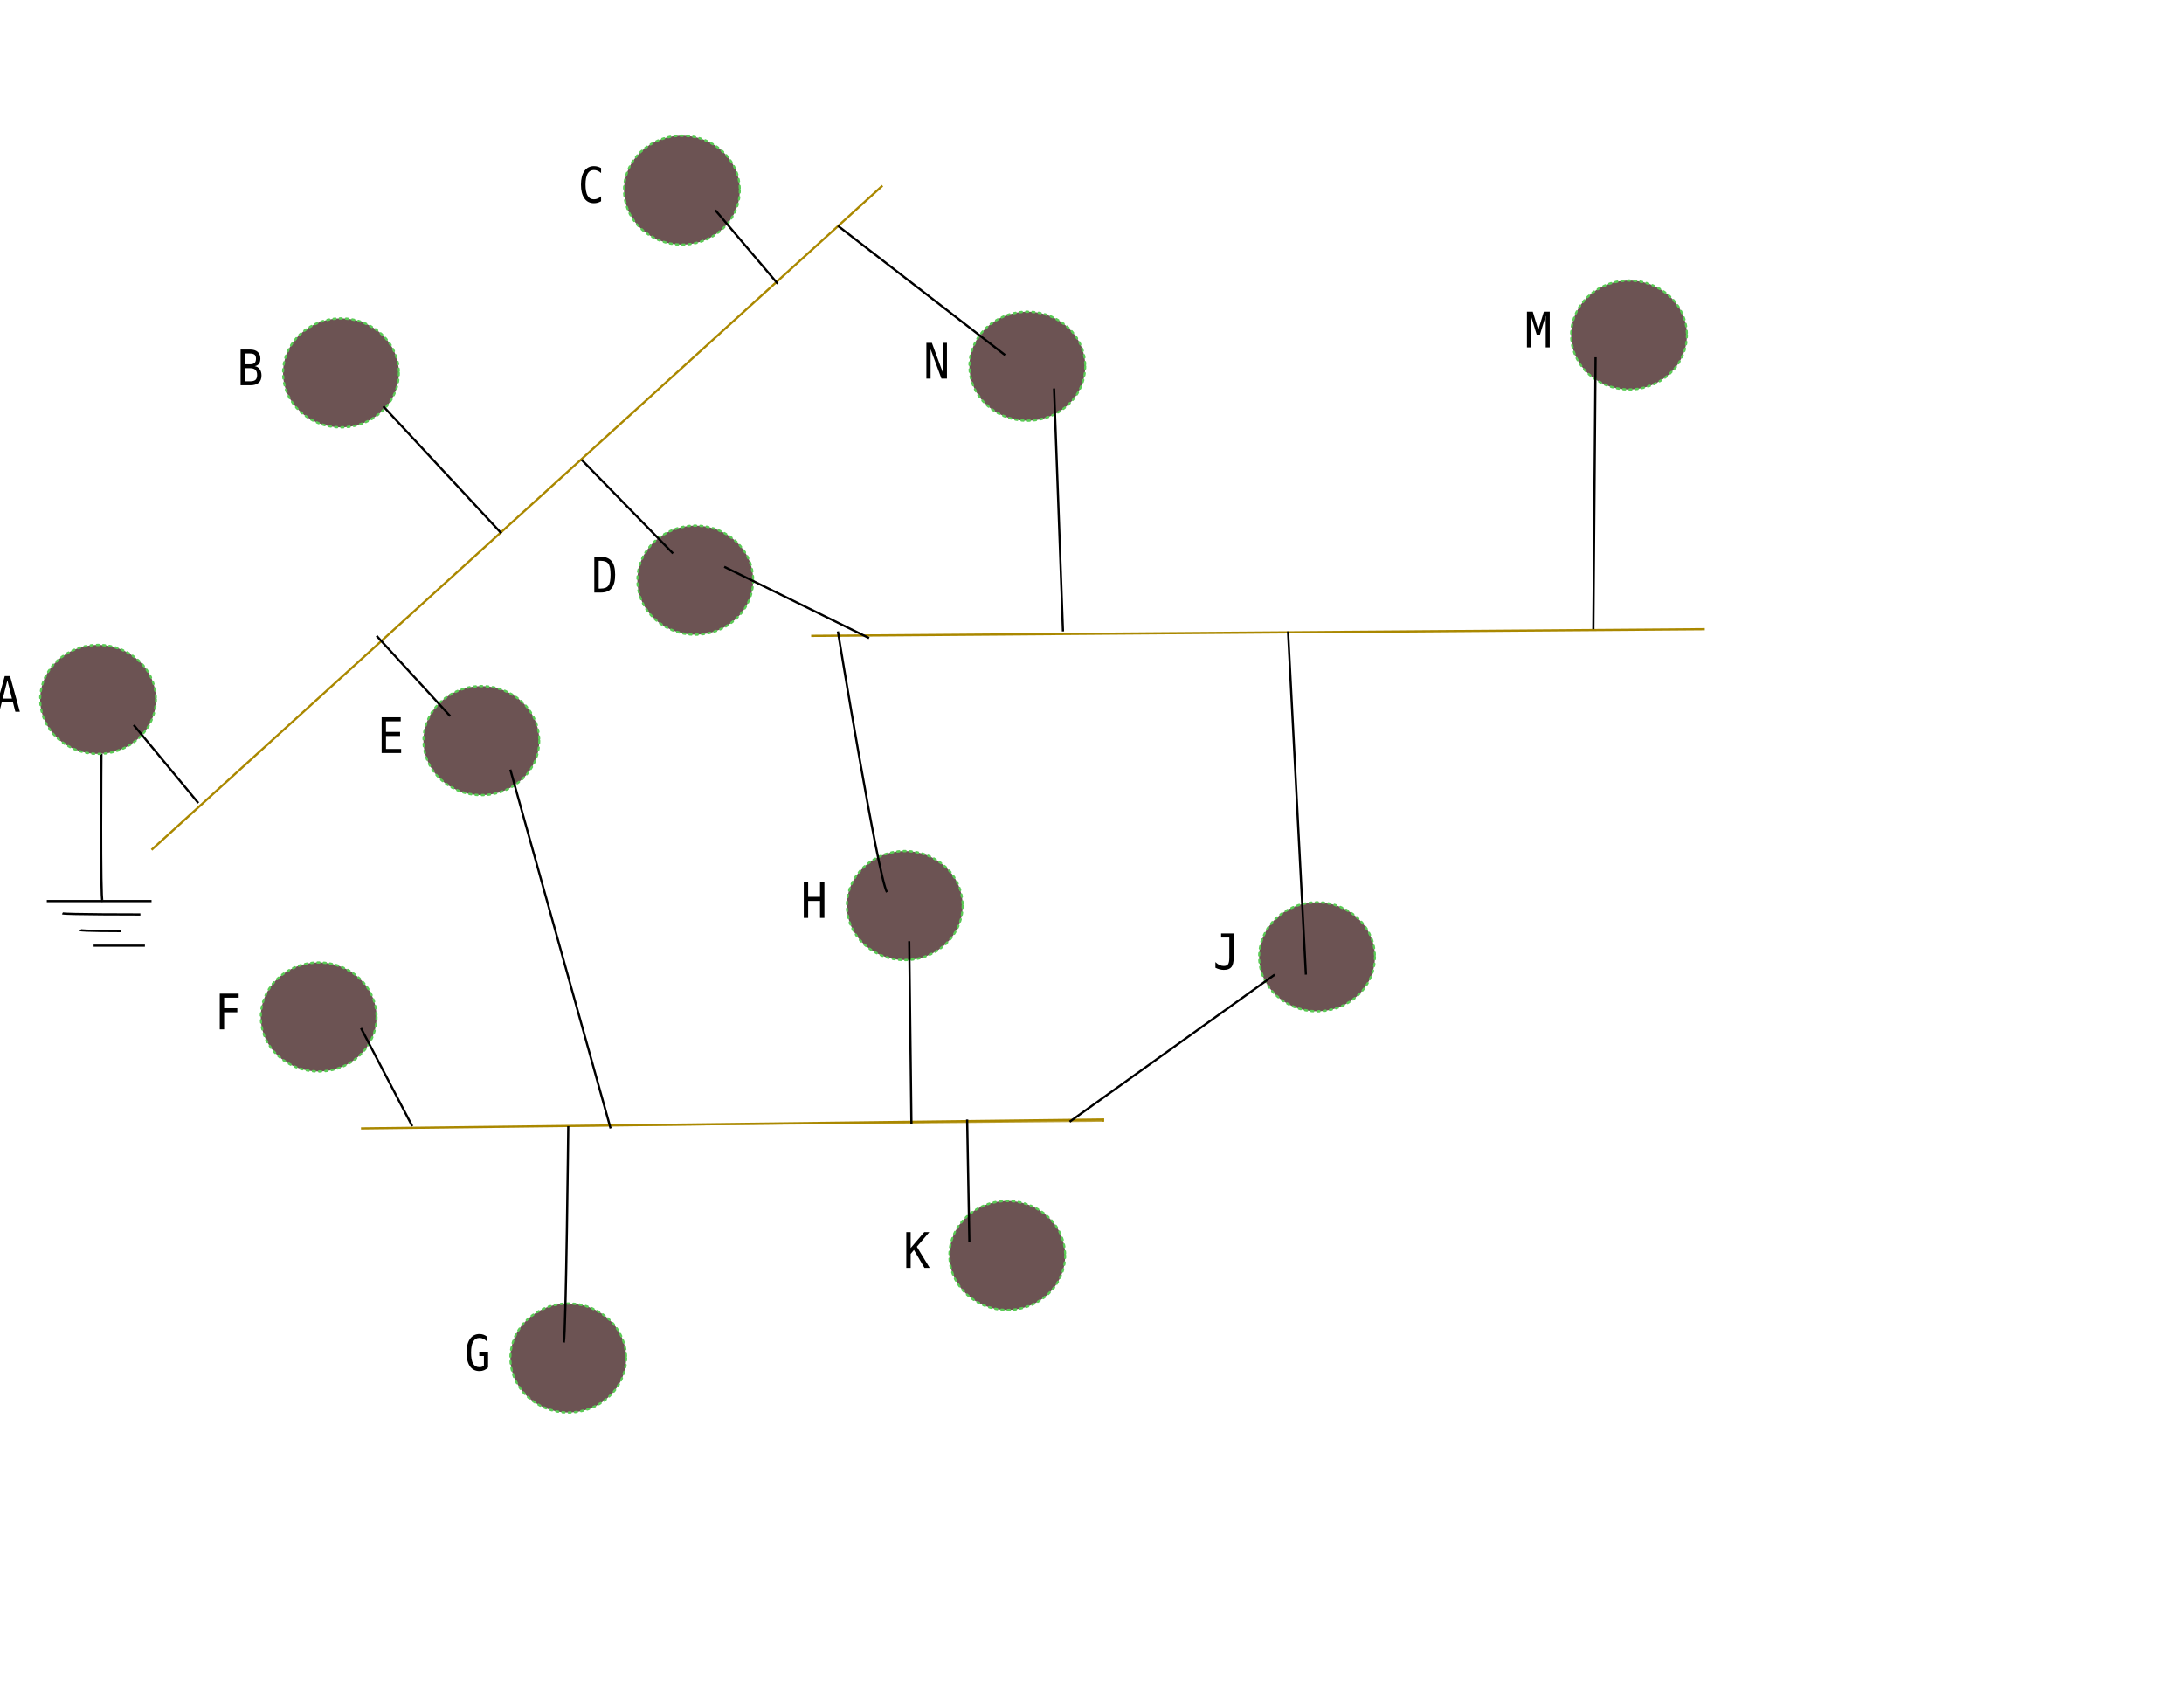
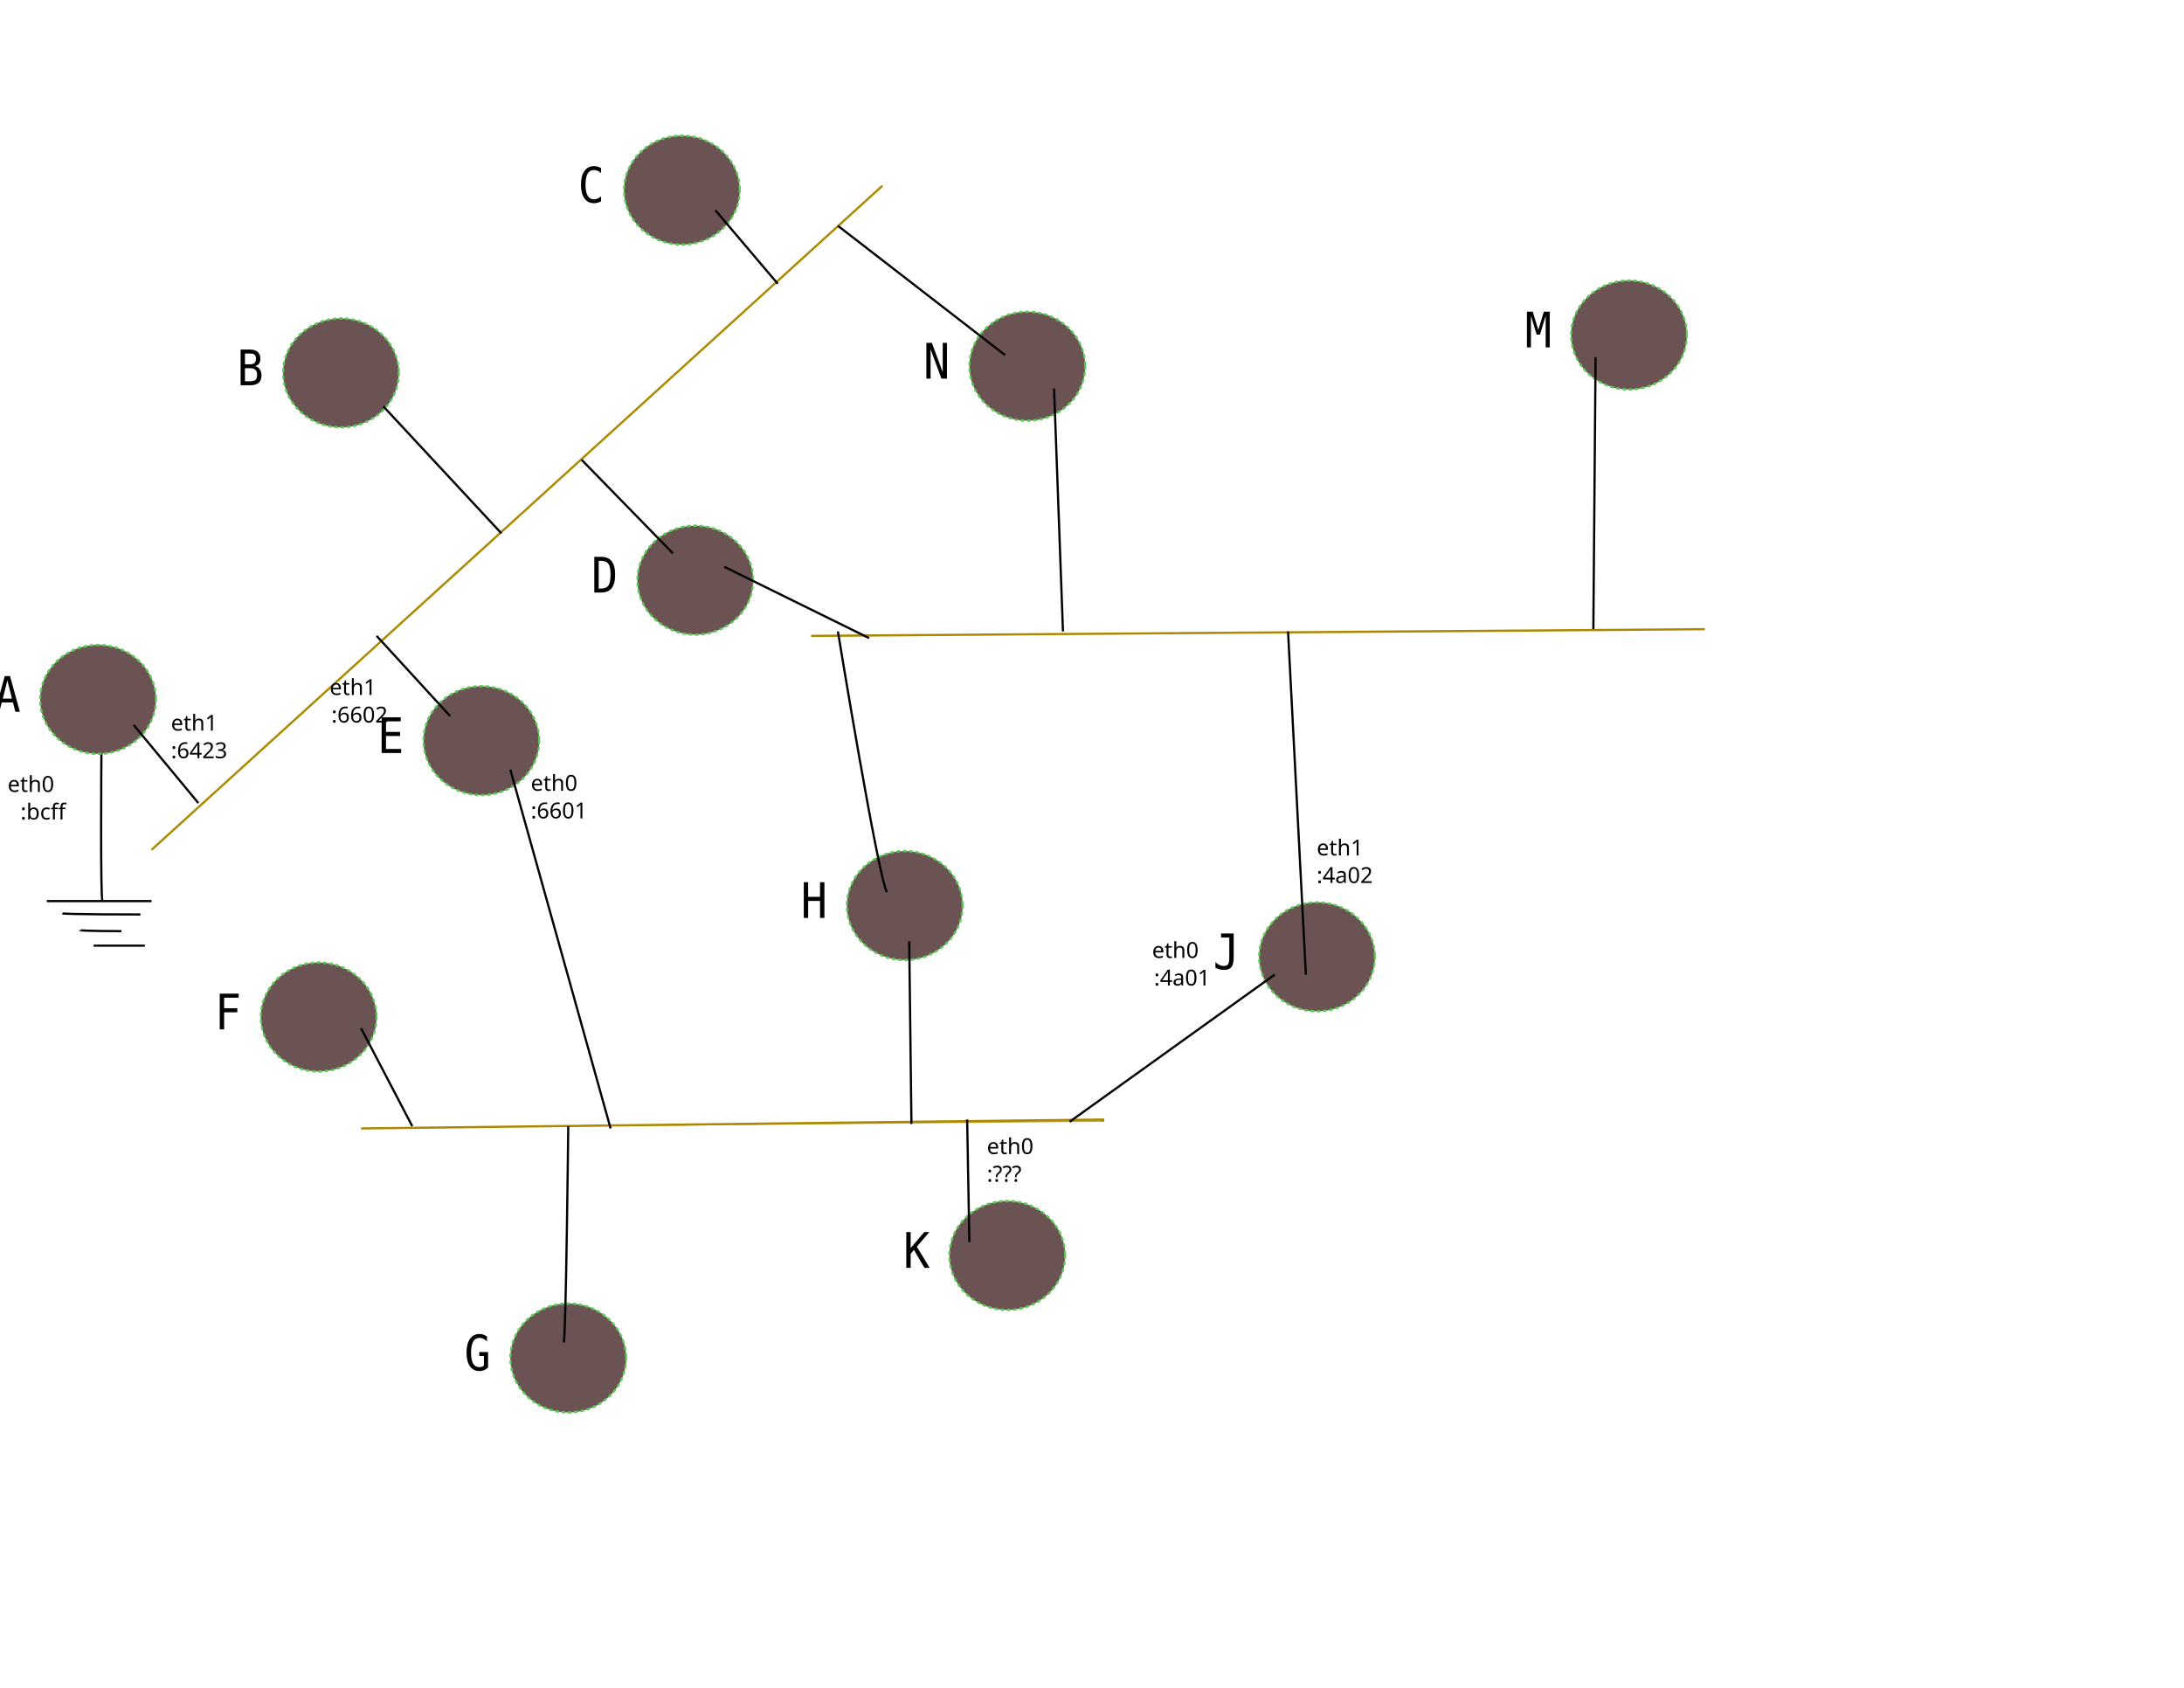
<svg xmlns="http://www.w3.org/2000/svg" width="990" height="765" id="svg2" version="1.0">
  <defs id="defs4">
    </defs>
  <g id="layer1" style="display:inline">
    <text xml:space="preserve" style="font-size:20px;font-style:normal;font-weight:normal;text-align:center;text-anchor:middle;fill:#000000;fill-opacity:1;stroke:none;stroke-width:1px;stroke-linecap:butt;stroke-linejoin:miter;stroke-opacity:1;font-family:Andale Mono" x="41.416" y="318.513" id="text3173">
      <tspan id="tspan3175" x="41.416" y="318.513" />
    </text>
    <g id="g3230">
      <path id="path3208" d="M 21.213,408.416 C 68.69,408.416 68.69,408.416 68.69,408.416" style="fill:none;fill-opacity:0.75;fill-rule:evenodd;stroke:#000000;stroke-width:1px;stroke-linecap:butt;stroke-linejoin:miter;stroke-opacity:1" />
      <path id="path3210" d="M 42.426,428.619 C 89.904,428.619 50.003,428.619 50.003,428.619" style="fill:none;fill-opacity:0.75;fill-rule:evenodd;stroke:#000000;stroke-width:1px;stroke-linecap:butt;stroke-linejoin:miter;stroke-opacity:1" />
      <path id="path3212" d="M 36.345,421.528 C 36.345,422.033 55.033,422.033 55.033,422.033" style="fill:none;fill-opacity:0.75;fill-rule:evenodd;stroke:#000000;stroke-width:1px;stroke-linecap:butt;stroke-linejoin:miter;stroke-opacity:1" />
      <path id="path3214" d="M 28.284,413.972 C 29.294,414.477 63.64,414.477 63.64,414.477" style="fill:none;fill-opacity:0.75;fill-rule:evenodd;stroke:#000000;stroke-width:1px;stroke-linecap:butt;stroke-linejoin:miter;stroke-opacity:1" />
      <path id="path3216" d="M 46.467,408.416 C 45.457,408.416 45.962,341.746 45.962,341.746" style="fill:none;fill-opacity:0.75;fill-rule:evenodd;stroke:#000000;stroke-width:1px;stroke-linecap:butt;stroke-linejoin:miter;stroke-opacity:1" />
    </g>
  </g>
  <g id="layer4" style="display:none">
    <path style="fill:none;fill-opacity:0.75;fill-rule:evenodd;stroke:#000000;stroke-width:1px;stroke-linecap:butt;stroke-linejoin:miter;stroke-opacity:1;display:inline" d="M 145.462,172.04 L 54.548,299.32" id="path3347" />
    <path style="fill:#ff6600;fill-opacity:0.75;fill-rule:evenodd;stroke:#000000;stroke-width:1px;stroke-linecap:butt;stroke-linejoin:miter;stroke-opacity:1" d="M 61.619,322.553 L 196.98,333.665" id="path3351" />
    <path style="fill:none;fill-opacity:0.75;fill-rule:evenodd;stroke:#000000;stroke-width:1px;stroke-linecap:butt;stroke-linejoin:miter;stroke-opacity:1" d="M 125.259,454.883 L 66.67,324.573" id="path3349" />
    <path style="fill:none;fill-opacity:0.75;fill-rule:evenodd;stroke:#000000;stroke-width:1px;stroke-linecap:butt;stroke-linejoin:miter;stroke-opacity:1" d="M 212.132,344.777 L 163.645,450.843" id="path3345" />
    <path style="fill:none;fill-opacity:0.75;fill-rule:evenodd;stroke:#000000;stroke-width:1px;stroke-linecap:butt;stroke-linejoin:miter;stroke-opacity:1" d="M 300.015,278.106 L 241.426,330.634 L 241.426,330.634 L 239.406,330.634" id="path3341" />
    <path style="fill:none;fill-opacity:0.75;fill-rule:evenodd;stroke:#000000;stroke-width:1px;stroke-linecap:butt;stroke-linejoin:miter;stroke-opacity:1" d="M 452.548,156.888 L 328.3,92.238" id="path3339" />
    <path style="fill:none;fill-opacity:0.75;fill-rule:evenodd;stroke:#000000;stroke-width:1px;stroke-linecap:butt;stroke-linejoin:miter;stroke-opacity:1" d="M 716.198,159.919 C 626.295,195.274 341.432,261.944 341.432,261.944" id="path3333" />
    <path style="fill:none;fill-opacity:0.75;fill-rule:evenodd;stroke:#000000;stroke-width:1px;stroke-linecap:butt;stroke-linejoin:miter;stroke-opacity:1" d="M 451.538,188.203 L 409.112,396.294" id="path3337" />
    <path style="fill:none;fill-opacity:0.75;fill-rule:evenodd;stroke:#000000;stroke-width:1px;stroke-linecap:butt;stroke-linejoin:miter;stroke-opacity:1" d="M 478.812,185.172 L 587.909,418.518" id="path3335" />
    <path style="fill:none;fill-opacity:0.75;fill-rule:evenodd;stroke:#000000;stroke-width:1px;stroke-linecap:butt;stroke-linejoin:miter;stroke-opacity:1" d="M 569.726,432.66 L 436.386,415.487" id="path3329" />
    <path style="fill:none;fill-opacity:0.75;fill-rule:evenodd;stroke:#000000;stroke-width:1px;stroke-linecap:butt;stroke-linejoin:miter;stroke-opacity:1" d="M 453.558,546.807 L 418.203,429.629 L 422.244,432.66" id="path3327" />
    <path style="fill:none;fill-opacity:0.75;fill-rule:evenodd;stroke:#000000;stroke-width:1px;stroke-linecap:butt;stroke-linejoin:miter;stroke-opacity:1" d="M 282.843,610.447 C 434.366,573.071 433.355,573.071 433.355,573.071" id="path3325" />
    <path style="fill:none;fill-opacity:0.75;fill-rule:evenodd;stroke:#000000;stroke-width:1px;stroke-linecap:butt;stroke-linejoin:miter;stroke-opacity:1" d="M 616.193,417.508 L 733.371,171.03" id="path3331" />
    <path style="fill:none;fill-opacity:0.75;fill-rule:evenodd;stroke:#000000;stroke-width:1px;stroke-linecap:butt;stroke-linejoin:miter;stroke-opacity:1;display:inline" d="M 210.112,318.513 L 164.655,185.172" id="path3343" />
  </g>
  <g id="layer2" style="display:inline">
    <g id="g3181" transform="matrix(0.9991835,0,0,1.110857,3.6292365e-2,-32.33598)">
-       <path d="M 70.711,314.472 A 26.264,22.223 0 1 1 18.183,314.472 A 26.264,22.223 0 1 1 70.711,314.472 z" id="path3169" style="opacity:1;fill:#6c5353;fill-opacity:1;fill-rule:nonzero;stroke:#5bcb56;stroke-width:0.949;stroke-linecap:round;stroke-linejoin:miter;marker:none;marker-start:none;marker-mid:none;marker-end:none;stroke-miterlimit:4;stroke-dasharray:0.949, 1.898;stroke-dashoffset:0;stroke-opacity:1;visibility:visible;display:inline;overflow:visible" />
+       <path d="m 70.711,314.472 c 0,12.274 -11.759,22.223 -26.264,22.223 -14.505,0 -26.264,-9.95 -26.264,-22.223 0,-12.274 11.759,-22.223 26.264,-22.223 14.505,0 26.264,9.95 26.264,22.223 z" id="path3169" style="opacity:1;fill:#6c5353;fill-opacity:1;fill-rule:nonzero;stroke:#5bcb56;stroke-width:0.949;stroke-linecap:round;stroke-linejoin:miter;marker:none;marker-start:none;marker-mid:none;marker-end:none;stroke-miterlimit:4;stroke-dasharray:0.949, 1.898;stroke-dashoffset:0;stroke-opacity:1;visibility:visible;display:inline;overflow:visible" />
      <text id="text3177" y="319.523" x="45.457" style="font-size:20px;font-style:normal;font-weight:normal;text-align:center;text-anchor:middle;fill:#000000;fill-opacity:1;stroke:none;stroke-width:1px;stroke-linecap:butt;stroke-linejoin:miter;stroke-opacity:1;font-family:Andale Mono" xml:space="preserve">
        <tspan y="319.523" x="45.457" id="tspan3179">A</tspan>
      </text>
    </g>
    <g id="g3253" transform="matrix(0.9991835,0,0,1.110857,110.1429,-180.3233)">
-       <path d="M 70.711,314.472 A 26.264,22.223 0 1 1 18.183,314.472 A 26.264,22.223 0 1 1 70.711,314.472 z" id="path3255" style="opacity:1;fill:#6c5353;fill-opacity:1;fill-rule:nonzero;stroke:#5bcb56;stroke-width:0.949;stroke-linecap:round;stroke-linejoin:miter;marker:none;marker-start:none;marker-mid:none;marker-end:none;stroke-miterlimit:4;stroke-dasharray:0.949, 1.898;stroke-dashoffset:0;stroke-opacity:1;visibility:visible;display:inline;overflow:visible" />
+       <path d="m 70.711,314.472 c 0,12.274 -11.759,22.223 -26.264,22.223 -14.505,0 -26.264,-9.95 -26.264,-22.223 0,-12.274 11.759,-22.223 26.264,-22.223 14.505,0 26.264,9.95 26.264,22.223 z" id="path3255" style="opacity:1;fill:#6c5353;fill-opacity:1;fill-rule:nonzero;stroke:#5bcb56;stroke-width:0.949;stroke-linecap:round;stroke-linejoin:miter;marker:none;marker-start:none;marker-mid:none;marker-end:none;stroke-miterlimit:4;stroke-dasharray:0.949, 1.898;stroke-dashoffset:0;stroke-opacity:1;visibility:visible;display:inline;overflow:visible" />
      <text id="text3257" y="319.523" x="45.457" style="font-size:20px;font-style:normal;font-weight:normal;text-align:center;text-anchor:middle;fill:#000000;fill-opacity:1;stroke:none;stroke-width:1px;stroke-linecap:butt;stroke-linejoin:miter;stroke-opacity:1;font-family:Andale Mono" xml:space="preserve">
        <tspan y="319.523" x="45.457" id="tspan3259">B</tspan>
      </text>
    </g>
    <path transform="matrix(0.9991835,0,0,1.110857,421.2699,-183.3538)" d="M 70.711,314.472 A 26.264,22.223 0 1 1 18.183,314.472 A 26.264,22.223 0 1 1 70.711,314.472 z" id="path3271" style="opacity:1;fill:#6c5353;fill-opacity:1;fill-rule:nonzero;stroke:#5bcb56;stroke-width:0.949;stroke-linecap:round;stroke-linejoin:miter;marker:none;marker-start:none;marker-mid:none;marker-end:none;stroke-miterlimit:4;stroke-dasharray:0.949, 1.898;stroke-dashoffset:0;stroke-opacity:1;visibility:visible;display:inline;overflow:visible" />
    <g id="g3293" transform="matrix(0.9991835,0,0,1.110857,264.6963,-263.1558)">
-       <path d="M 70.711,314.472 A 26.264,22.223 0 1 1 18.183,314.472 A 26.264,22.223 0 1 1 70.711,314.472 z" id="path3295" style="opacity:1;fill:#6c5353;fill-opacity:1;fill-rule:nonzero;stroke:#5bcb56;stroke-width:0.949;stroke-linecap:round;stroke-linejoin:miter;marker:none;marker-start:none;marker-mid:none;marker-end:none;stroke-miterlimit:4;stroke-dasharray:0.949, 1.898;stroke-dashoffset:0;stroke-opacity:1;visibility:visible;display:inline;overflow:visible" />
+       <path d="m 70.711,314.472 c 0,12.274 -11.759,22.223 -26.264,22.223 -14.505,0 -26.264,-9.95 -26.264,-22.223 0,-12.274 11.759,-22.223 26.264,-22.223 14.505,0 26.264,9.95 26.264,22.223 z" id="path3295" style="opacity:1;fill:#6c5353;fill-opacity:1;fill-rule:nonzero;stroke:#5bcb56;stroke-width:0.949;stroke-linecap:round;stroke-linejoin:miter;marker:none;marker-start:none;marker-mid:none;marker-end:none;stroke-miterlimit:4;stroke-dasharray:0.949, 1.898;stroke-dashoffset:0;stroke-opacity:1;visibility:visible;display:inline;overflow:visible" />
      <text id="text3297" y="319.523" x="45.457" style="font-size:20px;font-style:normal;font-weight:normal;text-align:center;text-anchor:middle;fill:#000000;fill-opacity:1;stroke:none;stroke-width:1px;stroke-linecap:butt;stroke-linejoin:miter;stroke-opacity:1;font-family:Andale Mono" xml:space="preserve">
        <tspan y="319.523" x="45.457" id="tspan3299">C</tspan>
      </text>
    </g>
    <g id="g3285" transform="matrix(0.9991835,0,0,1.110857,270.7572,-86.37912)">
-       <path d="M 70.711,314.472 A 26.264,22.223 0 1 1 18.183,314.472 A 26.264,22.223 0 1 1 70.711,314.472 z" id="path3287" style="opacity:1;fill:#6c5353;fill-opacity:1;fill-rule:nonzero;stroke:#5bcb56;stroke-width:0.949;stroke-linecap:round;stroke-linejoin:miter;marker:none;marker-start:none;marker-mid:none;marker-end:none;stroke-miterlimit:4;stroke-dasharray:0.949, 1.898;stroke-dashoffset:0;stroke-opacity:1;visibility:visible;display:inline;overflow:visible" />
+       <path d="m 70.711,314.472 c 0,12.274 -11.759,22.223 -26.264,22.223 -14.505,0 -26.264,-9.95 -26.264,-22.223 0,-12.274 11.759,-22.223 26.264,-22.223 14.505,0 26.264,9.95 26.264,22.223 z" id="path3287" style="opacity:1;fill:#6c5353;fill-opacity:1;fill-rule:nonzero;stroke:#5bcb56;stroke-width:0.949;stroke-linecap:round;stroke-linejoin:miter;marker:none;marker-start:none;marker-mid:none;marker-end:none;stroke-miterlimit:4;stroke-dasharray:0.949, 1.898;stroke-dashoffset:0;stroke-opacity:1;visibility:visible;display:inline;overflow:visible" />
      <text id="text3289" y="319.523" x="45.457" style="font-size:20px;font-style:normal;font-weight:normal;text-align:center;text-anchor:middle;fill:#000000;fill-opacity:1;stroke:none;stroke-width:1px;stroke-linecap:butt;stroke-linejoin:miter;stroke-opacity:1;font-family:Andale Mono" xml:space="preserve">
        <tspan y="319.523" x="45.457" id="tspan3291">D</tspan>
      </text>
    </g>
    <g id="g3269" transform="matrix(0.9991835,0,0,1.110857,421.2699,-183.3538)">
      <text id="text3273" y="319.523" x="45.457" style="font-size:20px;font-style:normal;font-weight:normal;text-align:center;text-anchor:middle;fill:#000000;fill-opacity:1;stroke:none;stroke-width:1px;stroke-linecap:butt;stroke-linejoin:miter;stroke-opacity:1;font-family:Andale Mono" xml:space="preserve">
        <tspan y="319.523" x="45.457" id="tspan3275">N</tspan>
      </text>
    </g>
    <g id="g3309" transform="matrix(0.9991835,0,0,1.110857,552.5897,84.33666)">
-       <path d="M 70.711,314.472 A 26.264,22.223 0 1 1 18.183,314.472 A 26.264,22.223 0 1 1 70.711,314.472 z" id="path3311" style="opacity:1;fill:#6c5353;fill-opacity:1;fill-rule:nonzero;stroke:#5bcb56;stroke-width:0.949;stroke-linecap:round;stroke-linejoin:miter;marker:none;marker-start:none;marker-mid:none;marker-end:none;stroke-miterlimit:4;stroke-dasharray:0.949, 1.898;stroke-dashoffset:0;stroke-opacity:1;visibility:visible;display:inline;overflow:visible" />
+       <path d="m 70.711,314.472 c 0,12.274 -11.759,22.223 -26.264,22.223 -14.505,0 -26.264,-9.95 -26.264,-22.223 0,-12.274 11.759,-22.223 26.264,-22.223 14.505,0 26.264,9.95 26.264,22.223 z" id="path3311" style="opacity:1;fill:#6c5353;fill-opacity:1;fill-rule:nonzero;stroke:#5bcb56;stroke-width:0.949;stroke-linecap:round;stroke-linejoin:miter;marker:none;marker-start:none;marker-mid:none;marker-end:none;stroke-miterlimit:4;stroke-dasharray:0.949, 1.898;stroke-dashoffset:0;stroke-opacity:1;visibility:visible;display:inline;overflow:visible" />
      <text id="text3313" y="319.523" x="45.457" style="font-size:20px;font-style:normal;font-weight:normal;text-align:center;text-anchor:middle;fill:#000000;fill-opacity:1;stroke:none;stroke-width:1px;stroke-linecap:butt;stroke-linejoin:miter;stroke-opacity:1;font-family:Andale Mono" xml:space="preserve">
        <tspan y="319.523" x="45.457" id="tspan3315">J</tspan>
      </text>
    </g>
    <g id="g3277" transform="matrix(0.9991835,0,0,1.110857,365.7115,61.10315)">
-       <path d="M 70.711,314.472 A 26.264,22.223 0 1 1 18.183,314.472 A 26.264,22.223 0 1 1 70.711,314.472 z" id="path3279" style="opacity:1;fill:#6c5353;fill-opacity:1;fill-rule:nonzero;stroke:#5bcb56;stroke-width:0.949;stroke-linecap:round;stroke-linejoin:miter;marker:none;marker-start:none;marker-mid:none;marker-end:none;stroke-miterlimit:4;stroke-dasharray:0.949, 1.898;stroke-dashoffset:0;stroke-opacity:1;visibility:visible;display:inline;overflow:visible" />
+       <path d="m 70.711,314.472 c 0,12.274 -11.759,22.223 -26.264,22.223 -14.505,0 -26.264,-9.95 -26.264,-22.223 0,-12.274 11.759,-22.223 26.264,-22.223 14.505,0 26.264,9.95 26.264,22.223 z" id="path3279" style="opacity:1;fill:#6c5353;fill-opacity:1;fill-rule:nonzero;stroke:#5bcb56;stroke-width:0.949;stroke-linecap:round;stroke-linejoin:miter;marker:none;marker-start:none;marker-mid:none;marker-end:none;stroke-miterlimit:4;stroke-dasharray:0.949, 1.898;stroke-dashoffset:0;stroke-opacity:1;visibility:visible;display:inline;overflow:visible" />
      <text id="text3281" y="319.523" x="45.457" style="font-size:20px;font-style:normal;font-weight:normal;text-align:center;text-anchor:middle;fill:#000000;fill-opacity:1;stroke:none;stroke-width:1px;stroke-linecap:butt;stroke-linejoin:miter;stroke-opacity:1;font-family:Andale Mono" xml:space="preserve">
        <tspan y="319.523" x="45.457" id="tspan3283">H</tspan>
      </text>
    </g>
    <g id="g3261" transform="matrix(0.9991835,0,0,1.110857,412.1785,219.6971)">
-       <path d="M 70.711,314.472 A 26.264,22.223 0 1 1 18.183,314.472 A 26.264,22.223 0 1 1 70.711,314.472 z" id="path3263" style="opacity:1;fill:#6c5353;fill-opacity:1;fill-rule:nonzero;stroke:#5bcb56;stroke-width:0.949;stroke-linecap:round;stroke-linejoin:miter;marker:none;marker-start:none;marker-mid:none;marker-end:none;stroke-miterlimit:4;stroke-dasharray:0.949, 1.898;stroke-dashoffset:0;stroke-opacity:1;visibility:visible;display:inline;overflow:visible" />
+       <path d="m 70.711,314.472 c 0,12.274 -11.759,22.223 -26.264,22.223 -14.505,0 -26.264,-9.95 -26.264,-22.223 0,-12.274 11.759,-22.223 26.264,-22.223 14.505,0 26.264,9.95 26.264,22.223 z" id="path3263" style="opacity:1;fill:#6c5353;fill-opacity:1;fill-rule:nonzero;stroke:#5bcb56;stroke-width:0.949;stroke-linecap:round;stroke-linejoin:miter;marker:none;marker-start:none;marker-mid:none;marker-end:none;stroke-miterlimit:4;stroke-dasharray:0.949, 1.898;stroke-dashoffset:0;stroke-opacity:1;visibility:visible;display:inline;overflow:visible" />
      <text id="text3265" y="319.523" x="45.457" style="font-size:20px;font-style:normal;font-weight:normal;text-align:center;text-anchor:middle;fill:#000000;fill-opacity:1;stroke:none;stroke-width:1px;stroke-linecap:butt;stroke-linejoin:miter;stroke-opacity:1;font-family:Andale Mono" xml:space="preserve">
        <tspan y="319.523" x="45.457" id="tspan3267">K</tspan>
      </text>
    </g>
    <g id="g3301" transform="matrix(0.9991835,0,0,1.110857,213.1785,266.1641)">
-       <path d="M 70.711,314.472 A 26.264,22.223 0 1 1 18.183,314.472 A 26.264,22.223 0 1 1 70.711,314.472 z" id="path3303" style="opacity:1;fill:#6c5353;fill-opacity:1;fill-rule:nonzero;stroke:#5bcb56;stroke-width:0.949;stroke-linecap:round;stroke-linejoin:miter;marker:none;marker-start:none;marker-mid:none;marker-end:none;stroke-miterlimit:4;stroke-dasharray:0.949, 1.898;stroke-dashoffset:0;stroke-opacity:1;visibility:visible;display:inline;overflow:visible" />
+       <path d="m 70.711,314.472 c 0,12.274 -11.759,22.223 -26.264,22.223 -14.505,0 -26.264,-9.95 -26.264,-22.223 0,-12.274 11.759,-22.223 26.264,-22.223 14.505,0 26.264,9.95 26.264,22.223 z" id="path3303" style="opacity:1;fill:#6c5353;fill-opacity:1;fill-rule:nonzero;stroke:#5bcb56;stroke-width:0.949;stroke-linecap:round;stroke-linejoin:miter;marker:none;marker-start:none;marker-mid:none;marker-end:none;stroke-miterlimit:4;stroke-dasharray:0.949, 1.898;stroke-dashoffset:0;stroke-opacity:1;visibility:visible;display:inline;overflow:visible" />
      <text id="text3305" y="319.523" x="45.457" style="font-size:20px;font-style:normal;font-weight:normal;text-align:center;text-anchor:middle;fill:#000000;fill-opacity:1;stroke:none;stroke-width:1px;stroke-linecap:butt;stroke-linejoin:miter;stroke-opacity:1;font-family:Andale Mono" xml:space="preserve">
        <tspan y="319.523" x="45.457" id="tspan3307">G</tspan>
      </text>
    </g>
    <g id="g3245" transform="matrix(0.9991835,0,0,1.110857,100.0414,111.6108)">
-       <path d="M 70.711,314.472 A 26.264,22.223 0 1 1 18.183,314.472 A 26.264,22.223 0 1 1 70.711,314.472 z" id="path3247" style="opacity:1;fill:#6c5353;fill-opacity:1;fill-rule:nonzero;stroke:#5bcb56;stroke-width:0.949;stroke-linecap:round;stroke-linejoin:miter;marker:none;marker-start:none;marker-mid:none;marker-end:none;stroke-miterlimit:4;stroke-dasharray:0.949, 1.898;stroke-dashoffset:0;stroke-opacity:1;visibility:visible;display:inline;overflow:visible" />
+       <path d="m 70.711,314.472 c 0,12.274 -11.759,22.223 -26.264,22.223 -14.505,0 -26.264,-9.95 -26.264,-22.223 0,-12.274 11.759,-22.223 26.264,-22.223 14.505,0 26.264,9.95 26.264,22.223 z" id="path3247" style="opacity:1;fill:#6c5353;fill-opacity:1;fill-rule:nonzero;stroke:#5bcb56;stroke-width:0.949;stroke-linecap:round;stroke-linejoin:miter;marker:none;marker-start:none;marker-mid:none;marker-end:none;stroke-miterlimit:4;stroke-dasharray:0.949, 1.898;stroke-dashoffset:0;stroke-opacity:1;visibility:visible;display:inline;overflow:visible" />
      <text id="text3249" y="319.523" x="45.457" style="font-size:20px;font-style:normal;font-weight:normal;text-align:center;text-anchor:middle;fill:#000000;fill-opacity:1;stroke:none;stroke-width:1px;stroke-linecap:butt;stroke-linejoin:miter;stroke-opacity:1;font-family:Andale Mono" xml:space="preserve">
        <tspan y="319.523" x="45.457" id="tspan3251">F</tspan>
      </text>
    </g>
    <g id="g3237" transform="matrix(0.9991835,0,0,1.110857,173.7825,-13.64814)">
-       <path d="M 70.711,314.472 A 26.264,22.223 0 1 1 18.183,314.472 A 26.264,22.223 0 1 1 70.711,314.472 z" id="path3239" style="opacity:1;fill:#6c5353;fill-opacity:1;fill-rule:nonzero;stroke:#5bcb56;stroke-width:0.949;stroke-linecap:round;stroke-linejoin:miter;marker:none;marker-start:none;marker-mid:none;marker-end:none;stroke-miterlimit:4;stroke-dasharray:0.949, 1.898;stroke-dashoffset:0;stroke-opacity:1;visibility:visible;display:inline;overflow:visible" />
+       <path d="m 70.711,314.472 c 0,12.274 -11.759,22.223 -26.264,22.223 -14.505,0 -26.264,-9.95 -26.264,-22.223 0,-12.274 11.759,-22.223 26.264,-22.223 14.505,0 26.264,9.95 26.264,22.223 z" id="path3239" style="opacity:1;fill:#6c5353;fill-opacity:1;fill-rule:nonzero;stroke:#5bcb56;stroke-width:0.949;stroke-linecap:round;stroke-linejoin:miter;marker:none;marker-start:none;marker-mid:none;marker-end:none;stroke-miterlimit:4;stroke-dasharray:0.949, 1.898;stroke-dashoffset:0;stroke-opacity:1;visibility:visible;display:inline;overflow:visible" />
      <text id="text3241" y="319.523" x="45.457" style="font-size:20px;font-style:normal;font-weight:normal;text-align:center;text-anchor:middle;fill:#000000;fill-opacity:1;stroke:none;stroke-width:1px;stroke-linecap:butt;stroke-linejoin:miter;stroke-opacity:1;font-family:Andale Mono" xml:space="preserve">
        <tspan y="319.523" x="45.457" id="tspan3243">E</tspan>
      </text>
    </g>
    <g style="display:inline" id="g3317" transform="matrix(0.9991835,0,0,1.110857,694.0111,-197.4959)">
-       <path d="M 70.711,314.472 A 26.264,22.223 0 1 1 18.183,314.472 A 26.264,22.223 0 1 1 70.711,314.472 z" id="path3319" style="opacity:1;fill:#6c5353;fill-opacity:1;fill-rule:nonzero;stroke:#5bcb56;stroke-width:0.949;stroke-linecap:round;stroke-linejoin:miter;marker:none;marker-start:none;marker-mid:none;marker-end:none;stroke-miterlimit:4;stroke-dasharray:0.949, 1.898;stroke-dashoffset:0;stroke-opacity:1;visibility:visible;display:inline;overflow:visible" />
+       <path d="m 70.711,314.472 c 0,12.274 -11.759,22.223 -26.264,22.223 -14.505,0 -26.264,-9.95 -26.264,-22.223 0,-12.274 11.759,-22.223 26.264,-22.223 14.505,0 26.264,9.95 26.264,22.223 z" id="path3319" style="opacity:1;fill:#6c5353;fill-opacity:1;fill-rule:nonzero;stroke:#5bcb56;stroke-width:0.949;stroke-linecap:round;stroke-linejoin:miter;marker:none;marker-start:none;marker-mid:none;marker-end:none;stroke-miterlimit:4;stroke-dasharray:0.949, 1.898;stroke-dashoffset:0;stroke-opacity:1;visibility:visible;display:inline;overflow:visible" />
      <text id="text3321" y="319.523" x="45.457" style="font-size:20px;font-style:normal;font-weight:normal;text-align:center;text-anchor:middle;fill:#000000;fill-opacity:1;stroke:none;stroke-width:1px;stroke-linecap:butt;stroke-linejoin:miter;stroke-opacity:1;font-family:Andale Mono" xml:space="preserve">
        <tspan y="319.523" x="45.457" id="tspan3323">M</tspan>
      </text>
    </g>
  </g>
  <g id="layer3" style="display:inline">
    <path style="fill:#aa8800;fill-opacity:0.75;fill-rule:evenodd;stroke:#aa8800;stroke-width:1px;stroke-linecap:butt;stroke-linejoin:miter;stroke-opacity:1;display:inline" d="M 68.69,385.183 L 400.02,84.157" id="path3355" />
    <path style="fill:#000000;fill-opacity:1;fill-rule:evenodd;display:inline;stroke:#aa8800;stroke-opacity:1;stroke-width:0.999;stroke-miterlimit:4;stroke-dasharray:none" d="M 367.696,288.208 L 772.767,285.178" id="path3357" />
    <path style="fill:#aa8800;fill-opacity:0.75;fill-rule:evenodd;stroke:#aa8800;stroke-width:1px;stroke-linecap:butt;stroke-linejoin:miter;stroke-opacity:1;display:inline" d="M 163.645,511.452 L 500.026,507.411 L 500.026,508.421" id="path3353" />
    <path style="fill:none;fill-opacity:0.75;fill-rule:evenodd;stroke:#000000;stroke-width:1px;stroke-linecap:butt;stroke-linejoin:miter;stroke-opacity:1" d="M 89.904,363.969 L 60.609,328.614 L 60.609,328.614" id="path4902" />
    <path style="fill:none;fill-opacity:0.75;fill-rule:evenodd;stroke:#000000;stroke-width:1px;stroke-linecap:butt;stroke-linejoin:miter;stroke-opacity:1" d="M 227.284,241.741 L 173.746,184.162" id="path4904" />
    <path style="fill:none;fill-opacity:0.75;fill-rule:evenodd;stroke:#000000;stroke-width:1px;stroke-linecap:butt;stroke-linejoin:miter;stroke-opacity:1" d="M 352.543,128.604 L 324.259,95.269" id="path4906" />
    <path style="fill:none;fill-opacity:0.75;fill-rule:evenodd;stroke:#000000;stroke-width:1px;stroke-linecap:butt;stroke-linejoin:miter;stroke-opacity:1" d="M 379.817,102.34 L 455.579,160.929" id="path4908" />
    <path style="fill:none;fill-opacity:0.75;fill-rule:evenodd;stroke:#000000;stroke-width:1px;stroke-linecap:butt;stroke-linejoin:miter;stroke-opacity:1" d="M 263.65,208.406 L 305.066,250.832" id="path4910" />
    <path style="fill:none;fill-opacity:0.75;fill-rule:evenodd;stroke:#000000;stroke-width:1px;stroke-linecap:butt;stroke-linejoin:miter;stroke-opacity:1" d="M 170.716,288.208 L 204.051,324.573" id="path4912" />
    <path style="fill:none;fill-opacity:0.75;fill-rule:evenodd;stroke:#000000;stroke-width:1px;stroke-linecap:butt;stroke-linejoin:miter;stroke-opacity:1" d="M 163.645,465.995 L 186.878,510.442" id="path4914" />
    <path style="fill:none;fill-opacity:0.75;fill-rule:evenodd;stroke:#000000;stroke-width:1px;stroke-linecap:butt;stroke-linejoin:miter;stroke-opacity:1" d="M 255.569,608.426 C 256.579,604.386 257.589,510.442 257.589,510.442" id="path4916" />
    <path style="fill:none;fill-opacity:0.75;fill-rule:evenodd;stroke:#000000;stroke-width:1px;stroke-linecap:butt;stroke-linejoin:miter;stroke-opacity:1" d="M 439.416,562.969 L 438.406,507.411" id="path4918" />
    <path style="fill:none;fill-opacity:0.75;fill-rule:evenodd;stroke:#000000;stroke-width:1px;stroke-linecap:butt;stroke-linejoin:miter;stroke-opacity:1" d="M 412.142,426.599 L 413.152,509.431" id="path4920" />
    <path style="fill:none;fill-opacity:0.75;fill-rule:evenodd;stroke:#000000;stroke-width:1px;stroke-linecap:butt;stroke-linejoin:miter;stroke-opacity:1" d="M 591.949,441.751 L 583.868,286.188" id="path4922" />
    <path style="fill:none;fill-opacity:0.75;fill-rule:evenodd;stroke:#000000;stroke-width:1px;stroke-linecap:butt;stroke-linejoin:miter;stroke-opacity:1" d="M 577.807,441.751 L 484.873,508.421" id="path4924" />
    <path style="fill:none;fill-opacity:0.75;fill-rule:evenodd;stroke:#000000;stroke-width:1px;stroke-linecap:butt;stroke-linejoin:miter;stroke-opacity:1" d="M 402.041,404.376 C 398,397.304 379.817,286.188 379.817,286.188" id="path4926" />
    <path style="fill:none;fill-opacity:0.75;fill-rule:evenodd;stroke:#000000;stroke-width:1px;stroke-linecap:butt;stroke-linejoin:miter;stroke-opacity:1" d="M 231.325,348.817 L 276.782,511.452" id="path4928" />
    <path style="fill:none;fill-opacity:0.75;fill-rule:evenodd;stroke:#000000;stroke-width:1px;stroke-linecap:butt;stroke-linejoin:miter;stroke-opacity:1" d="M 328.3,256.893 L 393.959,289.218" id="path4930" />
    <path style="fill:none;fill-opacity:0.75;fill-rule:evenodd;stroke:#000000;stroke-width:1px;stroke-linecap:butt;stroke-linejoin:miter;stroke-opacity:1" d="M 477.802,176.081 L 481.843,286.188" id="path4932" />
    <path style="fill:none;fill-opacity:0.75;fill-rule:evenodd;stroke:#000000;stroke-width:1px;stroke-linecap:butt;stroke-linejoin:miter;stroke-opacity:1" d="M 723.269,161.939 L 722.259,285.178" id="path4934" />
+     <text xml:space="preserve" style="font-size:10px;font-style:normal;font-weight:normal;text-align:end;line-height:125%;letter-spacing:0px;word-spacing:0px;text-anchor:end;fill:#000000;fill-opacity:1;stroke:none;font-family:Sans" x="42.785" y="358.919" id="text3076">
+       <tspan id="tspan3078" x="42.785" y="358.919">eth0</tspan>
+       <tspan x="42.785" y="371.419" id="tspan3080">:bcff</tspan>
+     </text>
+     <text xml:space="preserve" style="font-size:10px;font-style:normal;font-weight:normal;text-align:start;line-height:125%;letter-spacing:0px;word-spacing:0px;text-anchor:start;fill:#000000;fill-opacity:1;stroke:none;display:inline;font-family:Sans" x="77.494" y="331.143" id="text3076-8">
+       <tspan id="tspan3078-4" x="77.494" y="331.143">eth1</tspan>
+       <tspan x="77.494" y="343.643" id="tspan3080-5">:6423</tspan>
+     </text>
+     <text xml:space="preserve" style="font-size:10px;font-style:normal;font-weight:normal;text-align:end;line-height:125%;letter-spacing:0px;word-spacing:0px;text-anchor:end;fill:#000000;fill-opacity:1;stroke:none;display:inline;font-family:Sans" x="188.76" y="314.98" id="text3076-8-5">
+       <tspan id="tspan3078-4-3" x="188.76" y="314.98">eth1</tspan>
+       <tspan x="188.76" y="327.48" id="tspan3080-5-6">:6602</tspan>
+     </text>
+     <text xml:space="preserve" style="font-size:10px;font-style:normal;font-weight:normal;text-align:start;line-height:125%;letter-spacing:0px;word-spacing:0px;text-anchor:start;fill:#000000;fill-opacity:1;stroke:none;display:inline;font-family:Sans" x="240.6" y="358.417" id="text3076-87">
+       <tspan id="tspan3078-5" x="240.6" y="358.417">eth0</tspan>
+       <tspan x="240.6" y="370.917" id="tspan3080-6">:6601</tspan>
+     </text>
+     <text xml:space="preserve" style="font-size:10px;font-style:normal;font-weight:normal;text-align:start;line-height:125%;letter-spacing:0px;word-spacing:0px;text-anchor:start;fill:#000000;fill-opacity:1;stroke:none;display:inline;font-family:Sans" x="447.343" y="523.072" id="text3076-8-5-7">
+       <tspan id="tspan3078-4-3-9" x="447.343" y="523.072">eth0</tspan>
+       <tspan x="447.343" y="535.572" id="tspan3080-5-6-0">:???</tspan>
+     </text>
+     <text xml:space="preserve" style="font-size:10px;font-style:normal;font-weight:normal;text-align:end;line-height:125%;letter-spacing:0px;word-spacing:0px;text-anchor:end;fill:#000000;fill-opacity:1;stroke:none;display:inline;font-family:Sans" x="561.561" y="434.178" id="text3076-87-3">
+       <tspan id="tspan3078-5-5" x="561.561" y="434.178">eth0</tspan>
+       <tspan x="561.561" y="446.678" id="tspan3080-6-0">:4a01</tspan>
+     </text>
+     <text xml:space="preserve" style="font-size:10px;font-style:normal;font-weight:normal;text-align:start;line-height:125%;letter-spacing:0px;word-spacing:0px;text-anchor:start;fill:#000000;fill-opacity:1;stroke:none;display:inline;font-family:Sans" x="596.845" y="387.711" id="text3076-8-5-2">
+       <tspan id="tspan3078-4-3-2" x="596.845" y="387.711">eth1</tspan>
+       <tspan x="596.845" y="400.211" id="tspan3080-5-6-6">:4a02</tspan>
+     </text>
  </g>
</svg>
